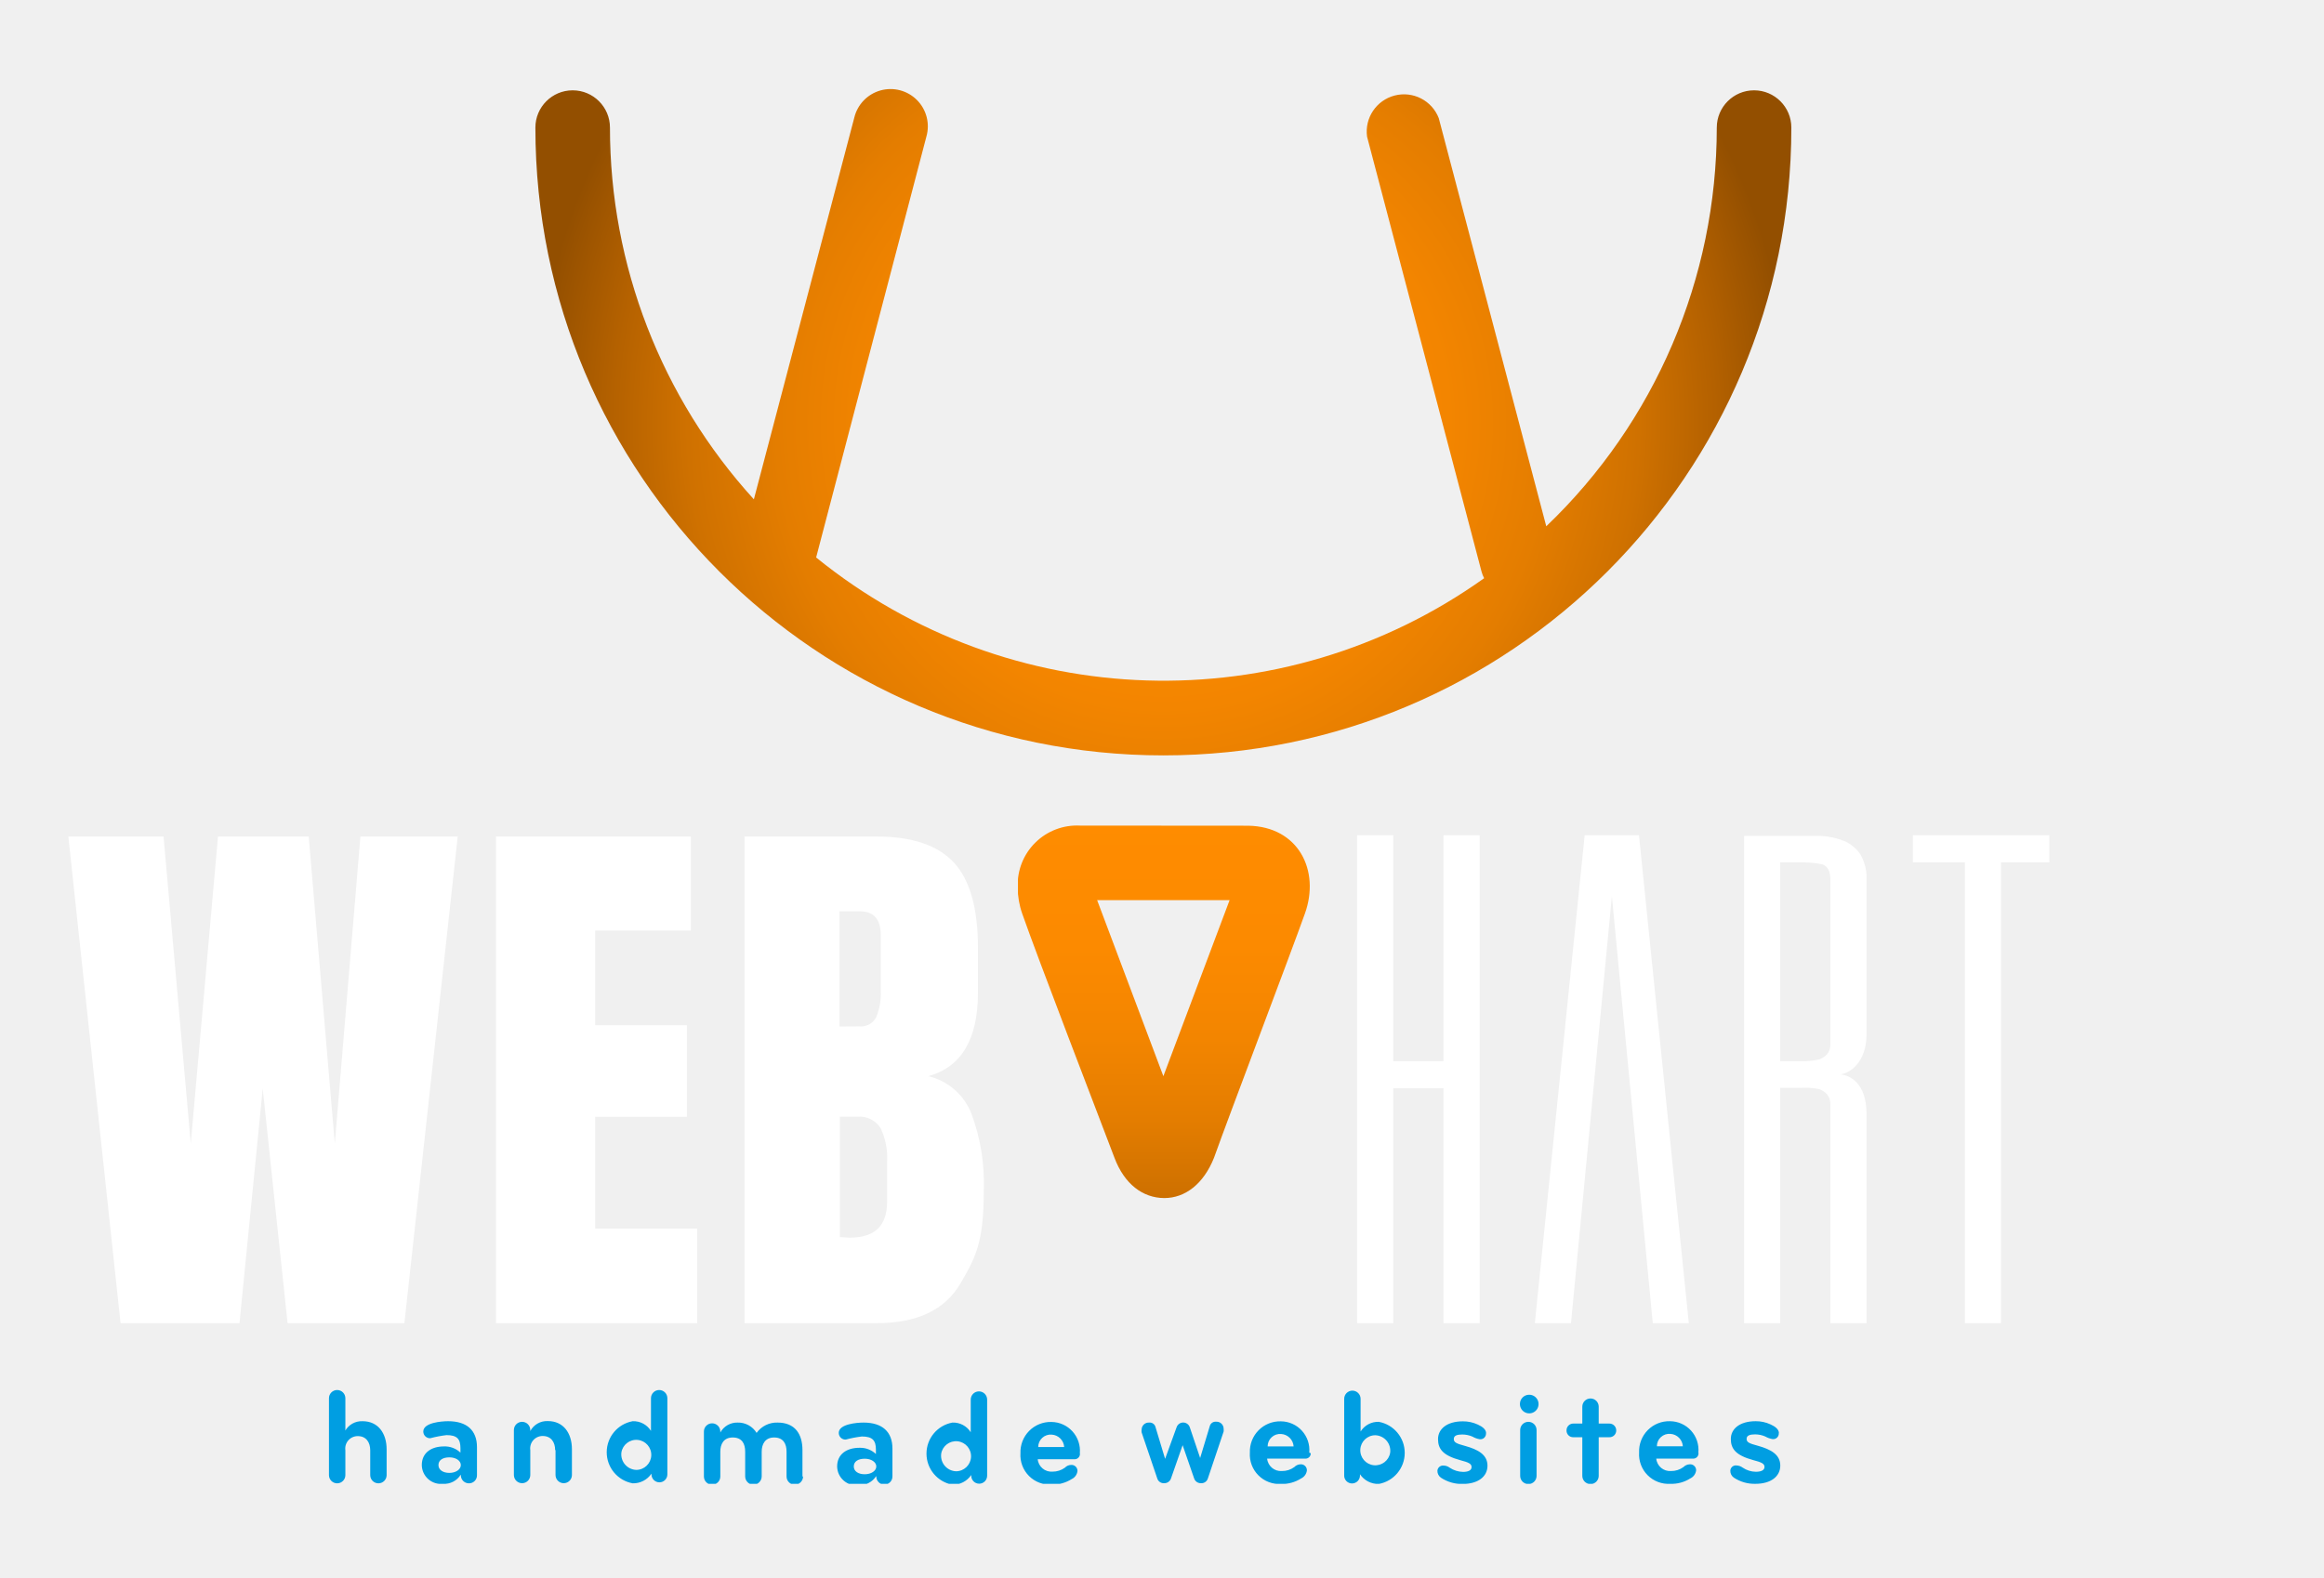
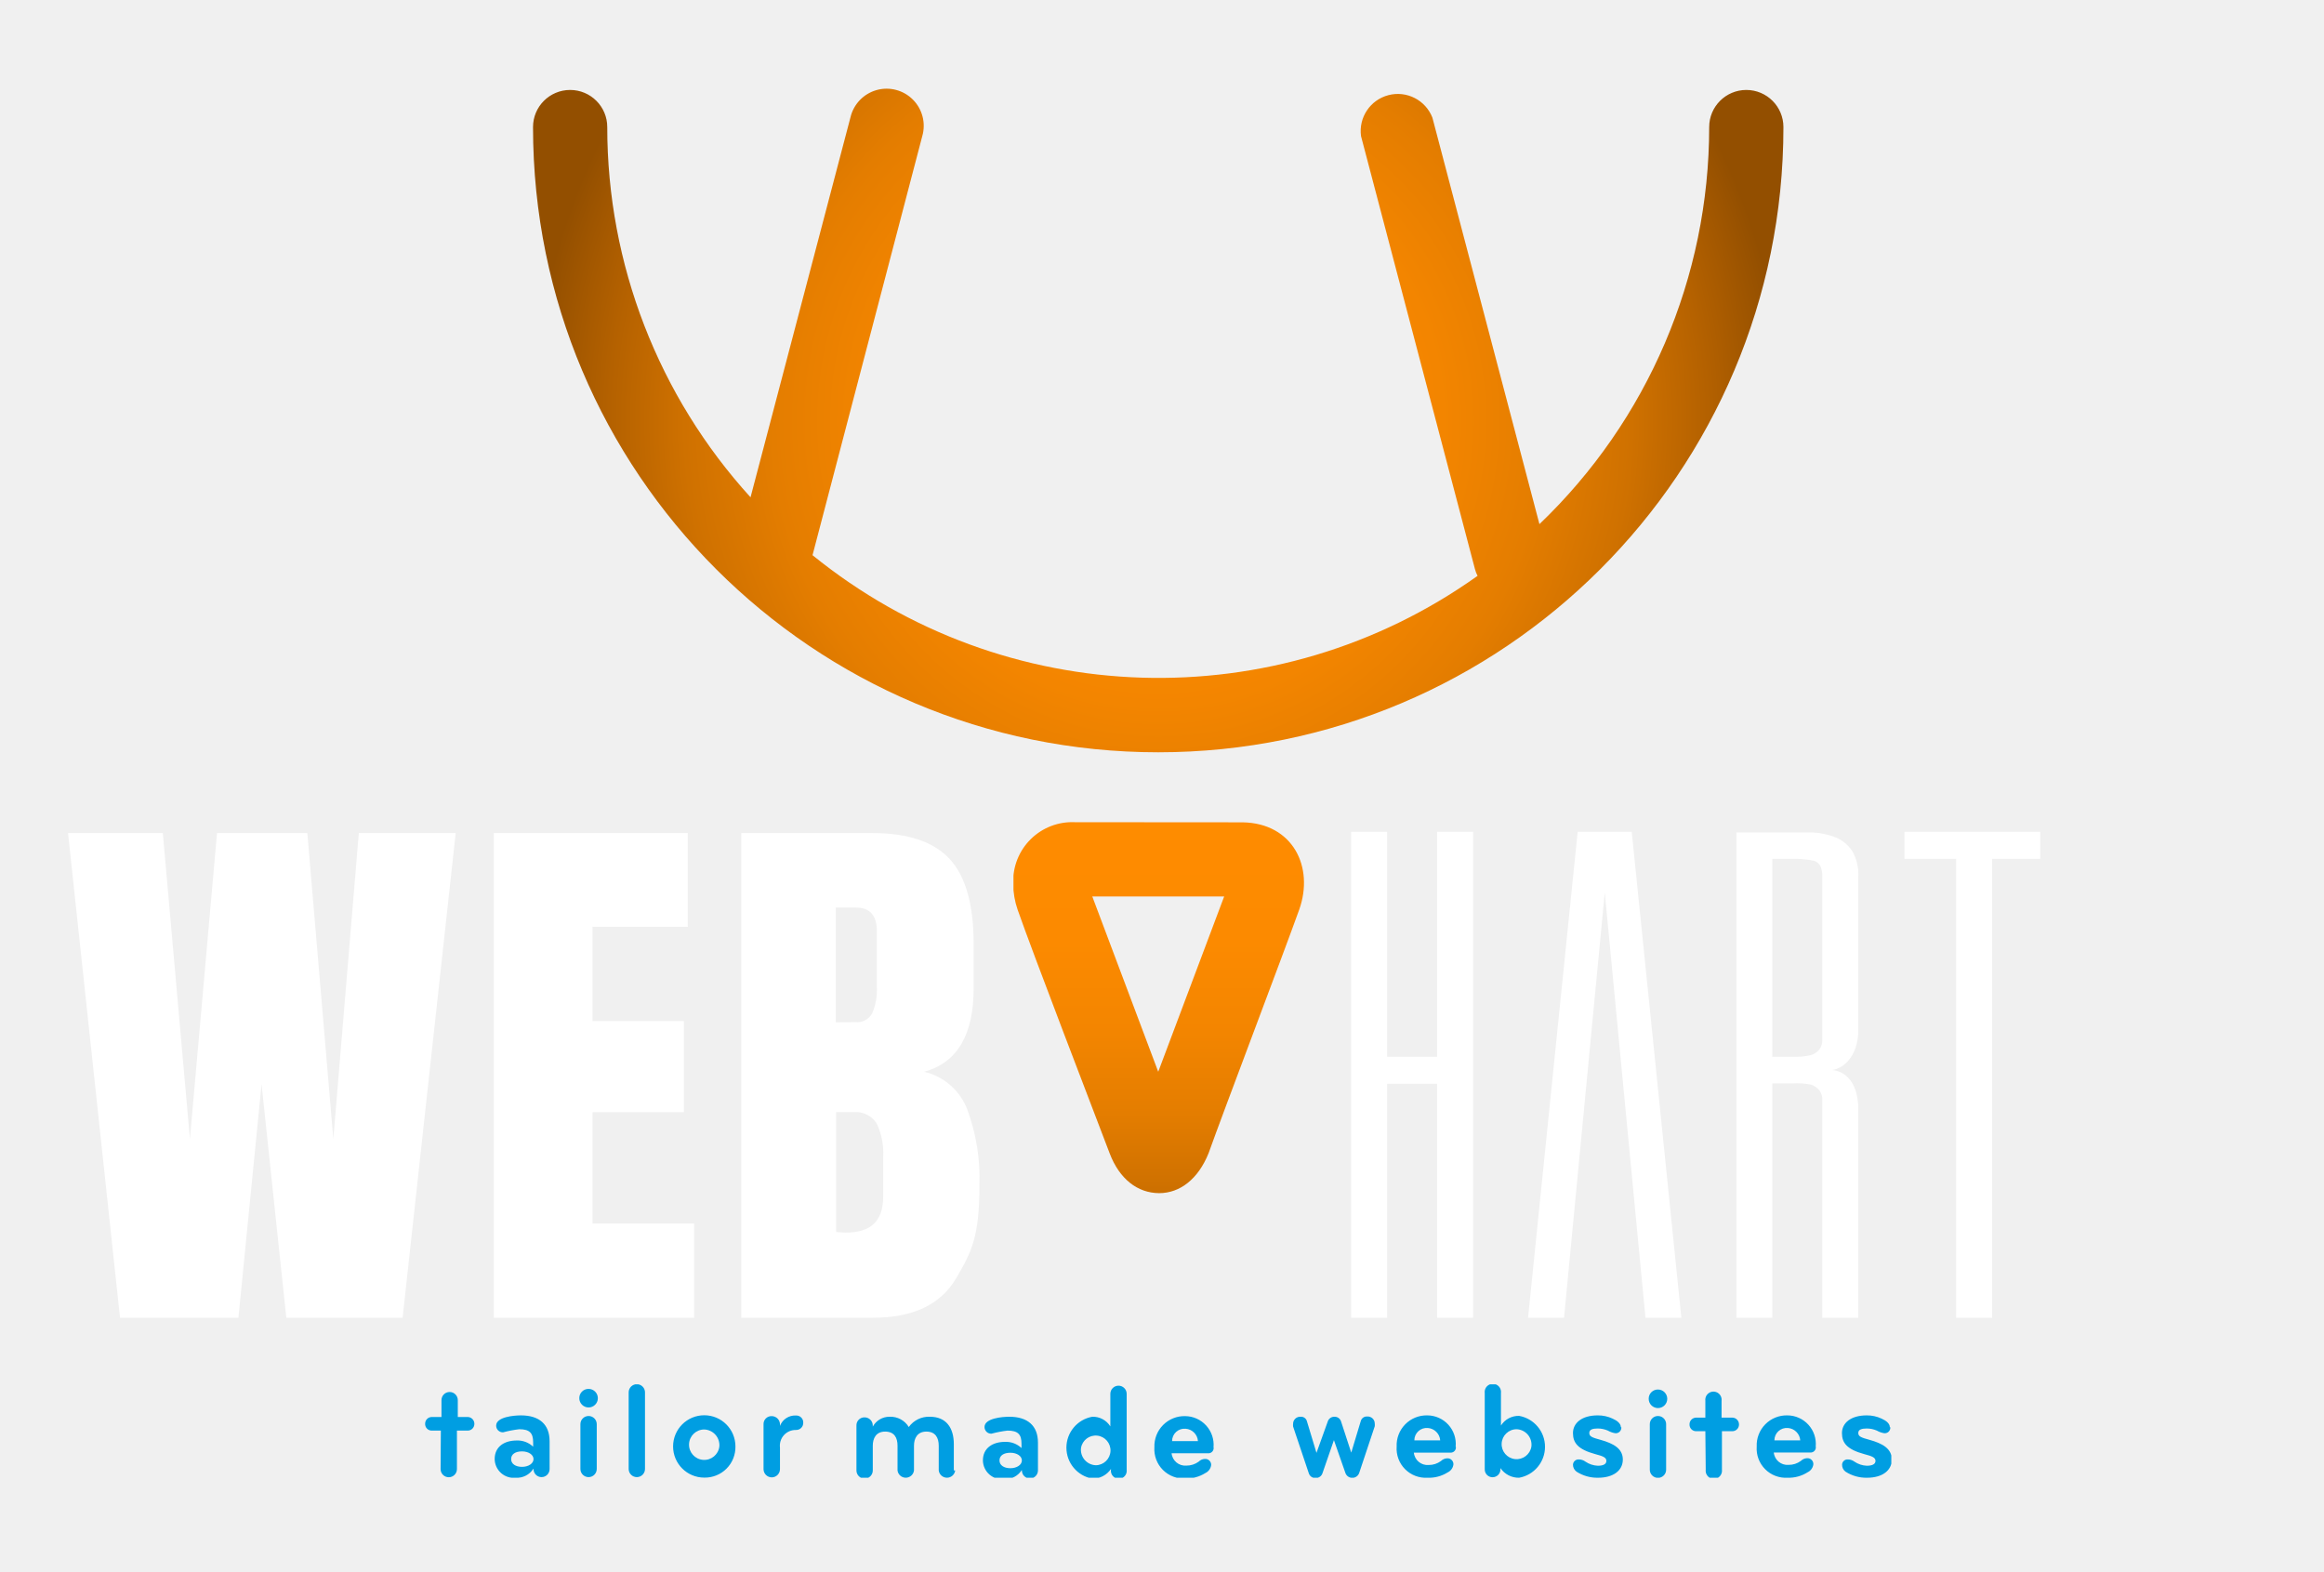
- <svg xmlns="http://www.w3.org/2000/svg" xmlns:xlink="http://www.w3.org/1999/xlink" id="Layer_1" data-name="Layer 1" viewBox="0 0 187.00 127">
+ <svg xmlns="http://www.w3.org/2000/svg" xmlns:xlink="http://www.w3.org/1999/xlink" id="Layer_1" data-name="Layer 1" viewBox="0 0 187.83 127">
  <defs>
-     <style>
-         .cls-1 {
-             fill: none;
-         }
- 
-         .cls-2 { 
-             clip-path: url(#clip-path);
-         }
- 
-         .tagline { 
-             fill: #009ee2;
-         }
- 
-         .sitetitle { 
-             fill: #fff;
-         }
- 
-         .hartlogo { 
-             fill: url(#radial-gradient);
-         }
- 
-         .cls-6 {
-             clip-path: url(#clip-path-3);
-         }
- 
-         .cls-7 {
-             fill: url(#linear-gradient);
-         }
- 
-         </style>
+     <style>.cls-1{fill:none;}.cls-2{clip-path:url(#clip-path);}.cls-3{fill:#fff;}.cls-4{fill:url(#radial-gradient);}.cls-5{clip-path:url(#clip-path-3);}.cls-6{fill:url(#linear-gradient);}.cls-7{clip-path:url(#clip-path-4);}.cls-8{fill:#009ee2;}</style>
    <clipPath id="clip-path">
      <rect class="cls-1" x="5.5" y="6.77" width="160.56" height="112.66" />
    </clipPath>
    <radialGradient id="radial-gradient" cx="93.61" cy="34.03" r="51.03" gradientUnits="userSpaceOnUse">
      <stop offset="0" stop-color="#ff8c00" />
      <stop offset="0" stop-color="#ff8c00" />
      <stop offset="0.27" stop-color="#fc8a00" />
      <stop offset="0.45" stop-color="#f38500" />
      <stop offset="0.61" stop-color="#e47d00" />
      <stop offset="0.75" stop-color="#cf7100" />
      <stop offset="0.87" stop-color="#b46100" />
      <stop offset="0.99" stop-color="#934f00" />
      <stop offset="1" stop-color="#934f00" />
    </radialGradient>
    <clipPath id="clip-path-3">
      <path class="cls-1" d="M88.28,72.45H98.94L93.61,86.62Zm-1.39-6h0a4.77,4.77,0,0,0-5,4.92v.08a6.41,6.41,0,0,0,.36,2.08C83.46,77,88.41,89.86,89.68,93.2c.79,2.09,2.26,3.22,4,3.23h0c1.69,0,3.16-1.14,4-3.23C98.87,89.86,103.76,77,105,73.53s-.52-7-4.56-7.07v0Z" />
    </clipPath>
    <linearGradient id="linear-gradient" x1="-203.62" y1="338.63" x2="-202.62" y2="338.63" gradientTransform="translate(13884.93 8358.64) rotate(90) scale(40.73)" xlink:href="#radial-gradient" />
+     <clipPath id="clip-path-4">
+       <rect class="cls-1" x="34.36" y="111.88" width="118.5" height="7.55" />
+     </clipPath>
  </defs>
  <g class="cls-2">
-     <path class="tagline" d="M143.14,115.35c0-.3-.29-.53-.67-.7a2.76,2.76,0,0,0-1.2-.26c-1.3,0-2,.63-2,1.43s.41,1.32,1.8,1.7c.65.17.91.28.91.55s-.28.39-.7.39a1.92,1.92,0,0,1-1.05-.33.9.9,0,0,0-.52-.18.44.44,0,0,0-.48.42.65.65,0,0,0,.28.56,3,3,0,0,0,1.74.5c1.24,0,2-.59,2-1.47s-.75-1.3-1.79-1.59c-.71-.19-.92-.28-.92-.56s.28-.36.69-.36a2.07,2.07,0,0,1,.81.17,1.79,1.79,0,0,0,.58.21.45.45,0,0,0,.51-.48m-7.69,1.06h-2.12a1,1,0,0,1,1.09-1,1.07,1.07,0,0,1,1,1m1.25.5a2.31,2.31,0,0,0-2.28-2.52,2.42,2.42,0,0,0-2.49,2.52,2.37,2.37,0,0,0,2.51,2.52A2.8,2.8,0,0,0,136,119a.83.83,0,0,0,.48-.66.48.48,0,0,0-.53-.48.74.74,0,0,0-.49.22,1.64,1.64,0,0,1-1,.32,1.11,1.11,0,0,1-1.19-1h2.93a.42.42,0,0,0,.47-.43m-9.35,1.82a.66.66,0,1,0,1.32,0v-3.11h.86a.54.54,0,0,0,.55-.55.55.55,0,0,0-.55-.55h-.86v-1.36a.66.66,0,1,0-1.32,0v1.36h-.73a.54.54,0,0,0-.54.55.53.53,0,0,0,.54.55h.73Zm-5,0a.66.66,0,0,0,1.32,0V115.1a.66.66,0,0,0-1.32,0ZM122.3,113a.75.75,0,1,0,.75-.74.74.74,0,0,0-.75.74m-2.72,2.36c0-.3-.29-.53-.67-.7a2.79,2.79,0,0,0-1.2-.26c-1.3,0-2,.63-2,1.43s.4,1.32,1.8,1.7c.65.17.9.28.9.55s-.27.39-.69.39a2,2,0,0,1-1.06-.33.85.85,0,0,0-.51-.18.45.45,0,0,0-.49.42.66.66,0,0,0,.29.56,3,3,0,0,0,1.74.5c1.24,0,2-.59,2-1.47s-.75-1.3-1.8-1.59c-.7-.19-.91-.28-.91-.56s.28-.36.68-.36a2.08,2.08,0,0,1,.82.17,1.71,1.71,0,0,0,.58.21.45.45,0,0,0,.51-.48m-7.71,1.56a1.21,1.21,0,1,1-1.2-1.4,1.25,1.25,0,0,1,1.2,1.4m-3.7,1.82a.63.63,0,0,0,.64.66.64.64,0,0,0,.63-.68v-.06a1.77,1.77,0,0,0,1.51.78,2.54,2.54,0,0,0,0-5,1.66,1.66,0,0,0-1.46.78v-2.63a.66.66,0,0,0-1.32,0Zm-4-2.32H102a1,1,0,0,1,1.09-1,1.07,1.07,0,0,1,1,1m1.26.5a2.31,2.31,0,0,0-2.29-2.52,2.43,2.43,0,0,0-2.49,2.52,2.37,2.37,0,0,0,2.51,2.52,2.84,2.84,0,0,0,1.61-.44.82.82,0,0,0,.47-.66.48.48,0,0,0-.53-.48.71.71,0,0,0-.48.22,1.64,1.64,0,0,1-1,.32,1.11,1.11,0,0,1-1.19-1H105a.42.42,0,0,0,.47-.43m-9.73-2.08a.56.56,0,0,0-1.07,0l-.92,2.53-.77-2.55a.48.48,0,0,0-.51-.37.57.57,0,0,0-.61.57.63.63,0,0,0,0,.22L93.12,119a.54.54,0,0,0,.56.38.56.56,0,0,0,.55-.4l.93-2.66.92,2.66a.56.56,0,0,0,.55.4.54.54,0,0,0,.56-.38l1.27-3.78a.93.93,0,0,0,0-.22.57.57,0,0,0-.61-.57.48.48,0,0,0-.51.37l-.77,2.55Zm-10,1.58H83.54a1,1,0,0,1,1.09-1,1.07,1.07,0,0,1,1,1m1.26.5a2.32,2.32,0,0,0-2.29-2.52,2.43,2.43,0,0,0-2.49,2.52,2.37,2.37,0,0,0,2.51,2.52,2.87,2.87,0,0,0,1.61-.44.82.82,0,0,0,.47-.66.48.48,0,0,0-.53-.48.69.69,0,0,0-.48.22,1.69,1.69,0,0,1-1,.32,1.11,1.11,0,0,1-1.19-1h2.92a.43.43,0,0,0,.48-.43m-11.17,0a1.21,1.21,0,1,1,1.2,1.4A1.25,1.25,0,0,1,75.75,116.91Zm3.7-4.37a.66.66,0,0,0-1.32,0v2.63a1.66,1.66,0,0,0-1.47-.78,2.54,2.54,0,0,0,0,5,1.77,1.77,0,0,0,1.51-.78v.06a.64.64,0,1,0,1.28,0Zm-8.92,5.38c0,.36-.41.63-.93.63s-.88-.24-.88-.63.34-.62.88-.62.93.28.93.62m0,.81a.65.65,0,1,0,1.3,0v-2.25c0-1.36-.83-2.09-2.32-2.09-.52,0-2,.11-2,.83a.54.54,0,0,0,.56.54,9.07,9.07,0,0,1,1.3-.25c.86,0,1.13.32,1.13,1.06v.35a1.83,1.83,0,0,0-1.33-.5c-1,0-1.79.5-1.79,1.5a1.54,1.54,0,0,0,1.72,1.51,1.58,1.58,0,0,0,1.42-.73Zm-5.94,0v-2.12c0-1.32-.62-2.22-2-2.22a2,2,0,0,0-1.69.83,1.74,1.74,0,0,0-1.54-.83,1.54,1.54,0,0,0-1.38.8v-.08a.66.66,0,1,0-1.32,0v3.62a.66.66,0,1,0,1.32,0v-2c0-.58.25-1.14,1-1.14s1,.51,1,1.14v2a.67.67,0,0,0,.67.66.67.67,0,0,0,.66-.66v-2c0-.58.26-1.14,1-1.14s1,.51,1,1.14v2a.66.66,0,0,0,.66.66.67.67,0,0,0,.67-.66M50,116.91a1.21,1.21,0,1,1,1.2,1.4A1.25,1.25,0,0,1,50,116.91Zm3.7-4.37a.66.66,0,1,0-1.32,0v2.63a1.66,1.66,0,0,0-1.47-.78,2.54,2.54,0,0,0,0,5,1.77,1.77,0,0,0,1.51-.78v.06a.64.64,0,1,0,1.28,0Zm-9,4.18v2a.66.66,0,1,0,1.32,0v-2.07c0-1.32-.7-2.27-1.93-2.27a1.52,1.52,0,0,0-1.42.8v-.08a.66.66,0,1,0-1.32,0v3.62a.66.66,0,1,0,1.32,0v-2a1,1,0,0,1,1-1.14c.68,0,1,.51,1,1.14m-7.59,1.2c0,.36-.41.63-.92.63s-.88-.24-.88-.63.34-.62.88-.62.92.28.92.62m0,.81a.65.65,0,0,0,.65.66.64.64,0,0,0,.65-.66v-2.25c0-1.36-.82-2.09-2.32-2.09-.52,0-2,.11-2,.83a.54.54,0,0,0,.56.54,9.28,9.28,0,0,1,1.31-.25c.86,0,1.12.32,1.12,1.06v.35a1.82,1.82,0,0,0-1.33-.5c-1,0-1.78.5-1.78,1.5a1.54,1.54,0,0,0,1.71,1.51,1.56,1.56,0,0,0,1.42-.73Zm-9.29-3.54v-2.65a.66.66,0,0,0-1.32,0v6.19a.66.66,0,0,0,1.32,0v-2a1,1,0,0,1,1-1.14c.68,0,1,.51,1,1.14v2a.66.66,0,0,0,1.32,0v-2.07c0-1.32-.7-2.27-1.93-2.27a1.53,1.53,0,0,0-1.42.8" />
-     <path class="sitetitle" d="M68.35,99.62l-.77-.05V89.88H69a2,2,0,0,1,1.85.91,5.51,5.51,0,0,1,.53,2.69V96.7c0,2-1,2.92-3.06,2.92m-.77-17V73.35h1.64c1.12,0,1.68.64,1.68,1.91v4.48a5,5,0,0,1-.36,2.12,1.38,1.38,0,0,1-1.37.75ZM59.91,106.5H70.54q4.88,0,6.75-3.21c1.25-2.14,1.87-3.34,1.87-7.51a16,16,0,0,0-1-6.16,4.94,4.94,0,0,0-3.47-3c2.68-.73,4-3,4-6.71V76.27q0-4.74-1.93-6.84c-1.3-1.4-3.37-2.1-6.23-2.1H59.91Zm-3.81,0V98.89H47.89v-9h7.38V82.52H47.89V74.9h7.7V67.33H39.91V106.5Zm-36.83,0,1.87-18.88,2,18.88h9.4l4.29-39.17H29L26.94,92.05l-2.1-24.72h-7.3L15.35,92.05,13.16,67.33H5.5L9.7,106.5Z" />
+     <path class="cls-3" d="M68.35,99.62l-.77-.05V89.88H69a2,2,0,0,1,1.85.91,5.51,5.51,0,0,1,.53,2.69V96.7c0,2-1,2.92-3.06,2.92m-.77-17V73.35h1.64c1.12,0,1.68.64,1.68,1.91v4.48a5,5,0,0,1-.36,2.12,1.38,1.38,0,0,1-1.37.75ZM59.91,106.5H70.54q4.88,0,6.75-3.21c1.25-2.14,1.87-3.34,1.87-7.51a16,16,0,0,0-1-6.16,4.94,4.94,0,0,0-3.47-3c2.68-.73,4-3,4-6.71V76.27q0-4.74-1.93-6.84c-1.3-1.4-3.37-2.1-6.23-2.1H59.91Zm-3.81,0V98.89H47.89v-9h7.38V82.52H47.89V74.9h7.7V67.33H39.91V106.5Zm-36.83,0,1.87-18.88,2,18.88h9.4l4.29-39.17H29L26.94,92.05l-2.1-24.72h-7.3L15.35,92.05,13.16,67.33H5.5L9.7,106.5Z" />
  </g>
-   <polygon class="sitetitle" points="112.11 67.23 109.2 67.23 109.2 106.5 112.11 106.5 112.11 87.59 116.15 87.59 116.15 106.5 119.06 106.5 119.06 67.23 116.15 67.23 116.15 85.41 112.11 85.41 112.11 67.23" />
-   <polygon class="sitetitle" points="135.89 106.5 131.88 67.23 127.51 67.23 123.5 106.5 126.41 106.5 129.7 72.13 132.99 106.5 135.89 106.5" />
+   <polygon class="cls-3" points="112.11 67.23 109.2 67.23 109.2 106.5 112.11 106.5 112.11 87.59 116.15 87.59 116.15 106.5 119.06 106.5 119.06 67.23 116.15 67.23 116.15 85.41 112.11 85.41 112.11 67.23" />
+   <polygon class="cls-3" points="135.89 106.5 131.88 67.23 127.51 67.23 123.5 106.5 126.41 106.5 129.7 72.13 132.99 106.5 135.89 106.5" />
  <g class="cls-2">
-     <path class="sitetitle" d="M147.28,84a1.26,1.26,0,0,1-.25.84,1.44,1.44,0,0,1-.66.43,5.63,5.63,0,0,1-1.49.14h-1.64v-16l1.94,0a8.34,8.34,0,0,1,1.46.16.91.91,0,0,1,.49.43,1.91,1.91,0,0,1,.15.84Zm.56,2.5c1.06,0,2.35-1.09,2.35-3.23V70.86a3.77,3.77,0,0,0-.5-2.1,3,3,0,0,0-1.32-1.08,5.9,5.9,0,0,0-1.86-.4c-.7,0-2.54,0-3.27,0h-2.9V106.5h2.9V87.56h1.64a5.79,5.79,0,0,1,1.49.1,1.45,1.45,0,0,1,.66.44,1.22,1.22,0,0,1,.25.84V106.5h2.91V89.66c0-2.45-1.3-3.2-2.35-3.2" />
+     <path class="cls-3" d="M147.28,84a1.26,1.26,0,0,1-.25.84,1.44,1.44,0,0,1-.66.43,5.63,5.63,0,0,1-1.49.14h-1.64v-16l1.94,0a8.34,8.34,0,0,1,1.46.16.91.91,0,0,1,.49.43,1.91,1.91,0,0,1,.15.84Zm.56,2.5c1.06,0,2.35-1.09,2.35-3.23V70.86a3.77,3.77,0,0,0-.5-2.1,3,3,0,0,0-1.32-1.08,5.9,5.9,0,0,0-1.86-.4c-.7,0-2.54,0-3.27,0h-2.9V106.5h2.9V87.56h1.64a5.79,5.79,0,0,1,1.49.1,1.45,1.45,0,0,1,.66.44,1.22,1.22,0,0,1,.25.84V106.5h2.91V89.66c0-2.45-1.3-3.2-2.35-3.2" />
  </g>
-   <polygon class="sitetitle" points="153.92 67.23 153.92 69.41 158.1 69.41 158.1 106.5 161.01 106.5 161.01 69.41 164.9 69.41 164.9 67.23 153.92 67.23" />
-   <path class="hartlogo" d="M141.14,7.27a3,3,0,0,0-3,3,44.41,44.41,0,0,1-13.72,32.09L115.77,9.51A3,3,0,0,0,110,11l9.21,35a2.52,2.52,0,0,0,.21.54,44.4,44.4,0,0,1-53.75-1.67L74.54,11a3,3,0,1,0-5.8-1.53L60.66,40.19A44.44,44.44,0,0,1,49.08,10.27a3,3,0,1,0-6,0,50.53,50.53,0,0,0,101.06,0A3,3,0,0,0,141.14,7.27Z" />
-   <g class="cls-6">
-     <rect class="cls-7" x="81.91" y="66.44" width="24.21" height="29.99" />
+   <polygon class="cls-3" points="153.92 67.23 153.92 69.41 158.1 69.41 158.1 106.5 161.01 106.5 161.01 69.41 164.9 69.41 164.9 67.23 153.92 67.23" />
+   <path class="cls-4" d="M141.14,7.27a3,3,0,0,0-3,3,44.41,44.41,0,0,1-13.72,32.09L115.77,9.51A3,3,0,0,0,110,11l9.21,35a2.52,2.52,0,0,0,.21.54,44.4,44.4,0,0,1-53.75-1.67L74.54,11a3,3,0,1,0-5.8-1.53L60.66,40.19A44.44,44.44,0,0,1,49.08,10.27a3,3,0,1,0-6,0,50.53,50.53,0,0,0,101.06,0A3,3,0,0,0,141.14,7.27Z" />
+   <g class="cls-5">
+     <rect class="cls-6" x="81.91" y="66.44" width="24.21" height="29.99" />
+   </g>
+   <g class="cls-7">
+     <path class="cls-8" d="M152.74,115.35c0-.3-.29-.53-.67-.7a2.76,2.76,0,0,0-1.2-.26c-1.3,0-2,.63-2,1.43s.41,1.32,1.8,1.7c.65.17.91.28.91.55s-.28.39-.7.39a1.92,1.92,0,0,1-1-.33.9.9,0,0,0-.52-.18.44.44,0,0,0-.48.42.68.68,0,0,0,.28.57,3.09,3.09,0,0,0,1.74.49c1.24,0,2-.59,2-1.47s-.75-1.3-1.79-1.59c-.71-.19-.92-.28-.92-.56s.28-.36.69-.36a2.07,2.07,0,0,1,.81.17,1.79,1.79,0,0,0,.58.21.45.45,0,0,0,.51-.48m-7.24,1.06h-2.13a1,1,0,0,1,1.09-1,1.08,1.08,0,0,1,1,1m1.25.5a2.31,2.31,0,0,0-2.29-2.52,2.42,2.42,0,0,0-2.48,2.52,2.36,2.36,0,0,0,2.5,2.52,2.84,2.84,0,0,0,1.61-.44.82.82,0,0,0,.47-.66.48.48,0,0,0-.53-.48.76.76,0,0,0-.48.22,1.64,1.64,0,0,1-1,.32,1.11,1.11,0,0,1-1.19-1h2.93a.42.42,0,0,0,.47-.43m-8.9,1.82a.66.66,0,1,0,1.31,0v-3.11H140a.54.54,0,0,0,.55-.55.55.55,0,0,0-.55-.55h-.86v-1.36a.66.66,0,1,0-1.31,0v1.36h-.74a.54.54,0,0,0-.54.55.53.53,0,0,0,.54.55h.74Zm-4.52,0a.66.66,0,1,0,1.32,0V115.1a.66.66,0,1,0-1.32,0Zm-.09-5.73a.75.75,0,1,0,.75-.75.74.74,0,0,0-.75.75M131,115.35c0-.3-.29-.53-.67-.7a2.76,2.76,0,0,0-1.2-.26c-1.3,0-2,.63-2,1.43s.41,1.32,1.8,1.7c.65.17.9.28.9.55s-.27.39-.69.39a1.92,1.92,0,0,1-1-.33.9.9,0,0,0-.52-.18.45.45,0,0,0-.49.42.69.69,0,0,0,.29.57,3.09,3.09,0,0,0,1.74.49c1.24,0,2-.59,2-1.47s-.75-1.3-1.79-1.59c-.71-.19-.92-.28-.92-.56s.28-.36.68-.36a2.08,2.08,0,0,1,.82.17,1.79,1.79,0,0,0,.58.21.45.45,0,0,0,.51-.48m-7.27,1.56a1.21,1.21,0,1,1-1.2-1.4,1.25,1.25,0,0,1,1.2,1.4M120,118.73a.63.63,0,0,0,.63.66.64.64,0,0,0,.64-.68v-.06a1.77,1.77,0,0,0,1.51.78,2.54,2.54,0,0,0,0-5,1.68,1.68,0,0,0-1.47.78v-2.63a.66.66,0,1,0-1.31,0Zm-3.56-2.32h-2.13a1,1,0,0,1,1.09-1,1.08,1.08,0,0,1,1,1m1.25.5a2.31,2.31,0,0,0-2.29-2.52,2.42,2.42,0,0,0-2.48,2.52,2.36,2.36,0,0,0,2.5,2.52A2.84,2.84,0,0,0,117,119a.82.82,0,0,0,.47-.66.48.48,0,0,0-.53-.48.76.76,0,0,0-.48.22,1.64,1.64,0,0,1-1,.32,1.11,1.11,0,0,1-1.19-1h2.93a.42.42,0,0,0,.47-.43m-9.28-2.08a.54.54,0,0,0-.54-.39.55.55,0,0,0-.54.39l-.91,2.53-.77-2.55a.49.49,0,0,0-.52-.37.57.57,0,0,0-.6.57.93.93,0,0,0,0,.22l1.27,3.78a.54.54,0,0,0,.56.38.56.56,0,0,0,.55-.4l.92-2.66.93,2.66a.59.59,0,0,0,1.11,0l1.26-3.78a1,1,0,0,0,0-.22.57.57,0,0,0-.61-.57.5.5,0,0,0-.52.37l-.77,2.55Zm-11.56,1.58H94.73a1,1,0,0,1,1.09-1,1.07,1.07,0,0,1,1,1m1.26.5a2.32,2.32,0,0,0-2.29-2.52,2.43,2.43,0,0,0-2.49,2.52,2.37,2.37,0,0,0,2.51,2.52,2.87,2.87,0,0,0,1.61-.44.82.82,0,0,0,.47-.66.48.48,0,0,0-.53-.48.74.74,0,0,0-.48.22,1.67,1.67,0,0,1-1,.32,1.11,1.11,0,0,1-1.19-1h2.92a.42.42,0,0,0,.48-.43m-10.72,0a1.2,1.2,0,1,1,1.2,1.4,1.25,1.25,0,0,1-1.2-1.4Zm3.69-4.37a.66.66,0,0,0-1.32,0v2.63a1.66,1.66,0,0,0-1.46-.78,2.54,2.54,0,0,0,0,5,1.77,1.77,0,0,0,1.51-.78v.07a.64.64,0,1,0,1.27,0Zm-8.47,5.38c0,.36-.41.63-.93.63s-.88-.24-.88-.63.34-.62.88-.62.93.28.93.62m0,.81a.65.65,0,1,0,1.3,0v-2.25c0-1.36-.83-2.09-2.32-2.09-.52,0-2,.11-2,.83a.54.54,0,0,0,.56.54,9.07,9.07,0,0,1,1.3-.25c.86,0,1.13.32,1.13,1.06v.35a1.83,1.83,0,0,0-1.33-.5c-1,0-1.79.5-1.79,1.5a1.54,1.54,0,0,0,1.72,1.51,1.57,1.57,0,0,0,1.42-.73Zm-5.5,0v-2.12c0-1.32-.61-2.22-1.94-2.22a2,2,0,0,0-1.7.83,1.73,1.73,0,0,0-1.54-.83,1.53,1.53,0,0,0-1.37.8v-.08a.66.66,0,0,0-.66-.67.64.64,0,0,0-.66.67v3.62a.66.66,0,0,0,1.32,0v-2c0-.58.25-1.14,1-1.14s1,.51,1,1.14v2a.67.67,0,0,0,1.33,0v-2c0-.58.26-1.14,1-1.14s1,.51,1,1.14v2a.67.67,0,0,0,1.33,0M64.92,115a.56.56,0,0,0-.59-.6,1.31,1.31,0,0,0-1.29.84v-.12a.67.67,0,0,0-.66-.67.64.64,0,0,0-.67.67v3.62a.67.67,0,0,0,.67.66.67.67,0,0,0,.66-.66V117a1.27,1.27,0,0,1,1.29-1.43.57.57,0,0,0,.59-.59m-6.78,1.92a1.23,1.23,0,1,1-1.22-1.37,1.27,1.27,0,0,1,1.22,1.37m1.3,0a2.52,2.52,0,1,0-2.52,2.52,2.47,2.47,0,0,0,2.52-2.52m-8.63,1.82a.66.66,0,1,0,1.32,0v-6.19a.66.66,0,1,0-1.32,0Zm-3.9,0a.66.66,0,1,0,1.32,0V115.1a.66.66,0,0,0-1.32,0ZM46.82,113a.75.75,0,1,0,.75-.75.74.74,0,0,0-.75.75m-3.7,4.92c0,.36-.41.63-.93.63s-.88-.24-.88-.63.34-.62.88-.62.93.28.93.62m0,.81a.65.65,0,1,0,1.3,0v-2.25c0-1.36-.83-2.09-2.32-2.09-.52,0-2,.11-2,.83a.54.54,0,0,0,.56.54,9,9,0,0,1,1.31-.25c.85,0,1.12.32,1.12,1.06v.35a1.83,1.83,0,0,0-1.33-.5c-1,0-1.78.5-1.78,1.5a1.54,1.54,0,0,0,1.71,1.51,1.57,1.57,0,0,0,1.42-.73Zm-7.51,0a.66.66,0,1,0,1.32,0v-3.11h.86a.54.54,0,0,0,.55-.55.55.55,0,0,0-.55-.55H37v-1.36a.66.66,0,0,0-1.32,0v1.36H34.9a.54.54,0,0,0-.54.55.53.53,0,0,0,.54.55h.73Z" />
  </g>
</svg>
